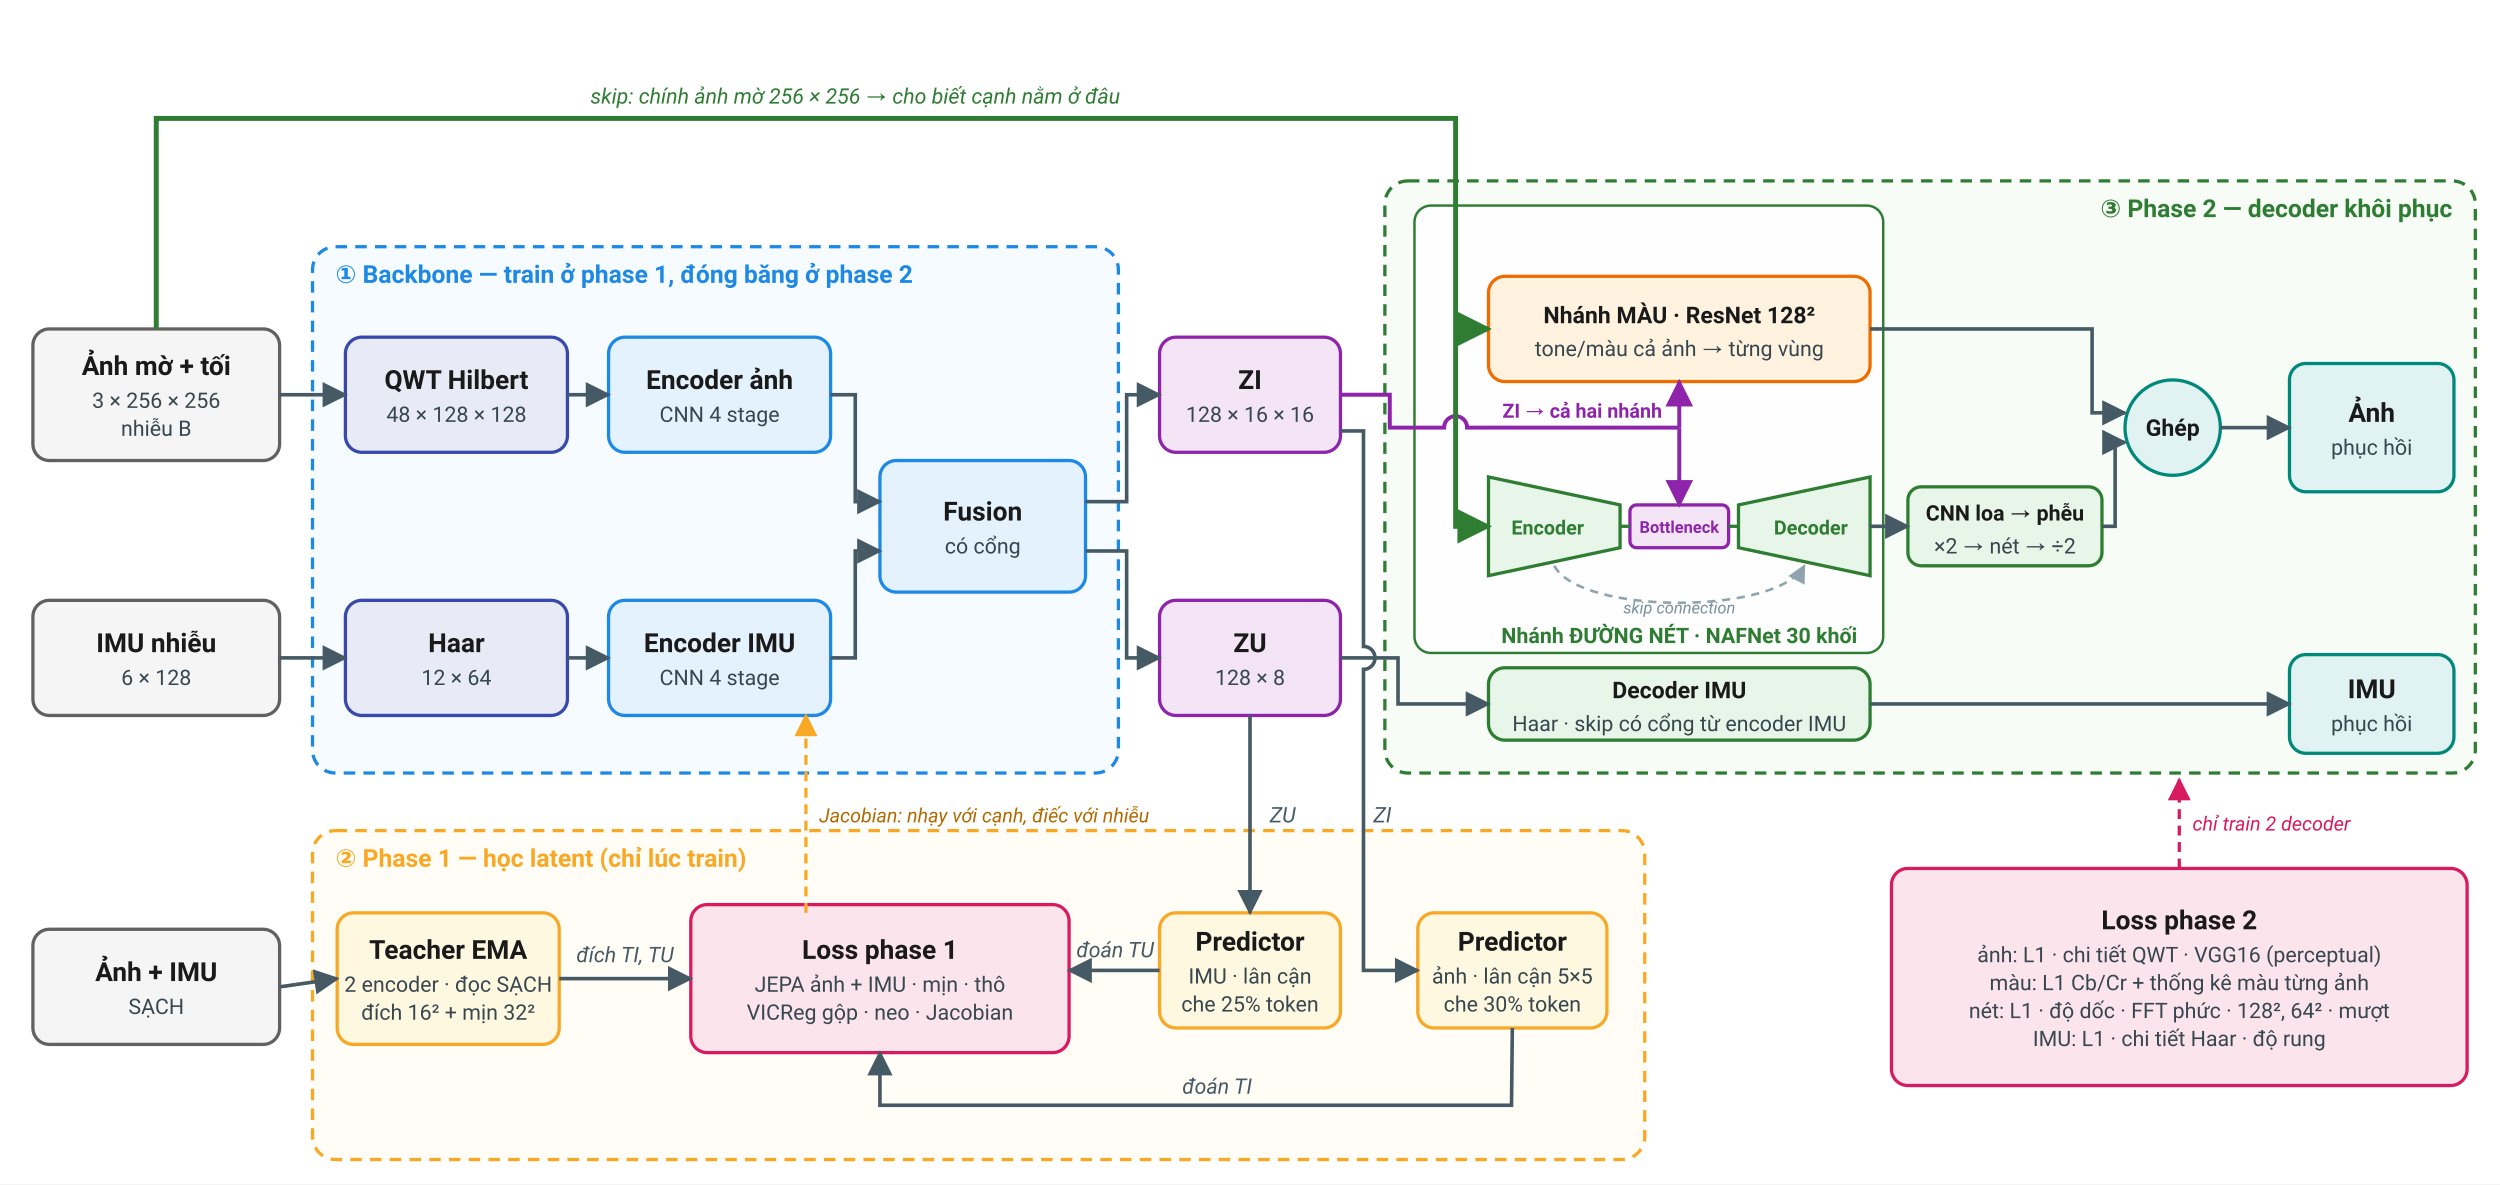
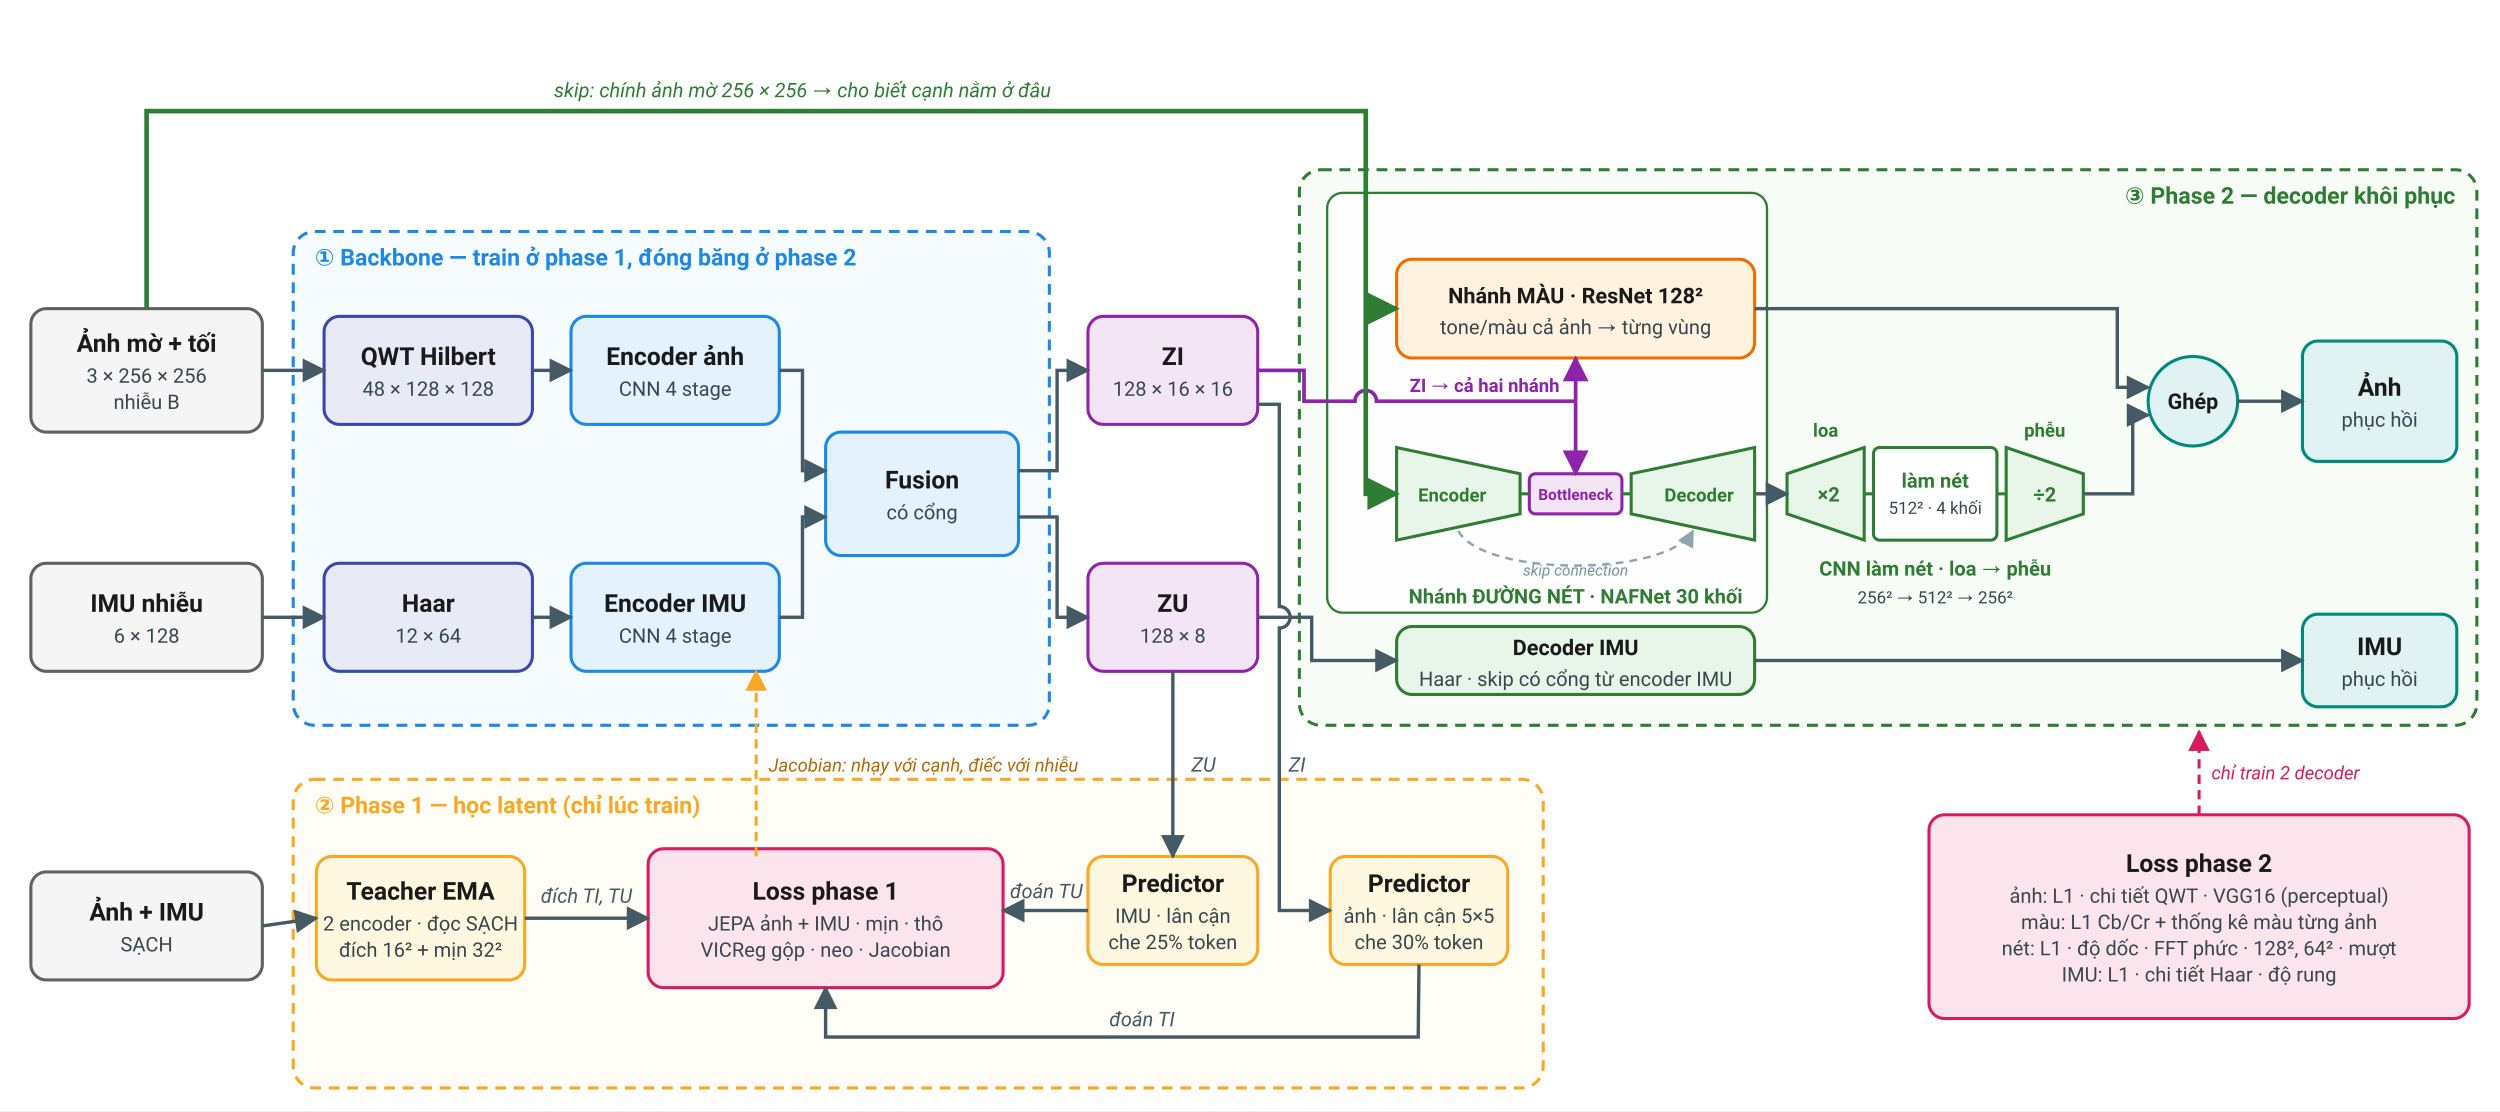
- <svg xmlns="http://www.w3.org/2000/svg" viewBox="0 0 1520 720" width="1520" height="720" font-family="Segoe UI, Roboto, 'Noto Sans', Helvetica, Arial, sans-serif">
+ <svg xmlns="http://www.w3.org/2000/svg" viewBox="0 0 1620 720" width="1620" height="720" font-family="Segoe UI, Roboto, 'Noto Sans', Helvetica, Arial, sans-serif">
  <defs>
    <marker id="ah" viewBox="0 0 10 10" refX="9" refY="5" markerWidth="7" markerHeight="7" orient="auto-start-reverse">
      <path d="M0,0 L10,5 L0,10 z" fill="#455A64" />
    </marker>
    <marker id="ah-2E7D32" viewBox="0 0 10 10" refX="9" refY="5" markerWidth="7" markerHeight="7" orient="auto-start-reverse">
      <path d="M0,0 L10,5 L0,10 z" fill="#2E7D32" />
    </marker>
    <marker id="ah-EF6C00" viewBox="0 0 10 10" refX="9" refY="5" markerWidth="7" markerHeight="7" orient="auto-start-reverse">
      <path d="M0,0 L10,5 L0,10 z" fill="#EF6C00" />
    </marker>
    <marker id="ah-F9A825" viewBox="0 0 10 10" refX="9" refY="5" markerWidth="7" markerHeight="7" orient="auto-start-reverse">
      <path d="M0,0 L10,5 L0,10 z" fill="#F9A825" />
    </marker>
    <marker id="ah-90A4AE" viewBox="0 0 10 10" refX="9" refY="5" markerWidth="7" markerHeight="7" orient="auto-start-reverse">
      <path d="M0,0 L10,5 L0,10 z" fill="#90A4AE" />
    </marker>
    <marker id="ah-1E88E5" viewBox="0 0 10 10" refX="9" refY="5" markerWidth="7" markerHeight="7" orient="auto-start-reverse">
      <path d="M0,0 L10,5 L0,10 z" fill="#1E88E5" />
    </marker>
    <marker id="ah-8E24AA" viewBox="0 0 10 10" refX="9" refY="5" markerWidth="7" markerHeight="7" orient="auto-start-reverse">
      <path d="M0,0 L10,5 L0,10 z" fill="#8E24AA" />
    </marker>
    <marker id="ah-D81B60" viewBox="0 0 10 10" refX="9" refY="5" markerWidth="7" markerHeight="7" orient="auto-start-reverse">
      <path d="M0,0 L10,5 L0,10 z" fill="#D81B60" />
    </marker>
  </defs>
-   <rect width="1520" height="720" fill="#FFFFFF" />
+   <rect width="1620" height="720" fill="#FFFFFF" />
  <rect x="190" y="150" width="490" height="320" rx="14" fill="#E3F2FD" fill-opacity="0.35" stroke="#1E88E5" stroke-width="2" stroke-dasharray="7 5" />
  <text x="204" y="172" font-size="15" font-weight="bold" fill="#1E88E5" text-anchor="start">① Backbone — train ở phase 1, đóng băng ở phase 2</text>
-   <rect x="842" y="110" width="663" height="360" rx="14" fill="#E8F5E9" fill-opacity="0.35" stroke="#2E7D32" stroke-width="2" stroke-dasharray="7 5" />
-   <text x="1491" y="132" font-size="15" font-weight="bold" fill="#2E7D32" text-anchor="end">③ Phase 2 — decoder khôi phục</text>
+   <rect x="842" y="110" width="763" height="360" rx="14" fill="#E8F5E9" fill-opacity="0.35" stroke="#2E7D32" stroke-width="2" stroke-dasharray="7 5" />
+   <text x="1591" y="132" font-size="15" font-weight="bold" fill="#2E7D32" text-anchor="end">③ Phase 2 — decoder khôi phục</text>
  <rect x="190" y="505" width="810" height="200" rx="14" fill="#FFF8E1" fill-opacity="0.35" stroke="#F9A825" stroke-width="2" stroke-dasharray="7 5" />
  <text x="204" y="527" font-size="15" font-weight="bold" fill="#F9A825" text-anchor="start">② Phase 1 — học latent (chỉ lúc train)</text>
  <rect x="20" y="200" width="150" height="80" rx="10" fill="#F5F5F5" stroke="#616161" stroke-width="2" />
  <text x="95.0" y="228.0" font-size="16" font-weight="bold" fill="#1A1A1A" text-anchor="middle">Ảnh mờ + tối</text>
  <text x="95.0" y="248.0" font-size="13" font-weight="normal" fill="#37474F" text-anchor="middle">3 × 256 × 256</text>
  <text x="95.0" y="265.0" font-size="13" font-weight="normal" fill="#37474F" text-anchor="middle">nhiễu B</text>
  <rect x="20" y="365" width="150" height="70" rx="10" fill="#F5F5F5" stroke="#616161" stroke-width="2" />
  <text x="95.0" y="396.5" font-size="16" font-weight="bold" fill="#1A1A1A" text-anchor="middle">IMU nhiễu</text>
  <text x="95.0" y="416.5" font-size="13" font-weight="normal" fill="#37474F" text-anchor="middle">6 × 128</text>
  <rect x="210" y="205" width="135" height="70" rx="10" fill="#E8EAF6" stroke="#3949AB" stroke-width="2" />
  <text x="277.5" y="236.5" font-size="16" font-weight="bold" fill="#1A1A1A" text-anchor="middle">QWT Hilbert</text>
  <text x="277.5" y="256.5" font-size="13" font-weight="normal" fill="#37474F" text-anchor="middle">48 × 128 × 128</text>
  <rect x="210" y="365" width="135" height="70" rx="10" fill="#E8EAF6" stroke="#3949AB" stroke-width="2" />
  <text x="277.5" y="396.5" font-size="16" font-weight="bold" fill="#1A1A1A" text-anchor="middle">Haar</text>
  <text x="277.5" y="416.5" font-size="13" font-weight="normal" fill="#37474F" text-anchor="middle">12 × 64</text>
  <rect x="370" y="205" width="135" height="70" rx="10" fill="#E3F2FD" stroke="#1E88E5" stroke-width="2" />
  <text x="437.5" y="236.5" font-size="16" font-weight="bold" fill="#1A1A1A" text-anchor="middle">Encoder ảnh</text>
  <text x="437.5" y="256.5" font-size="13" font-weight="normal" fill="#37474F" text-anchor="middle">CNN 4 stage</text>
  <rect x="370" y="365" width="135" height="70" rx="10" fill="#E3F2FD" stroke="#1E88E5" stroke-width="2" />
  <text x="437.5" y="396.5" font-size="16" font-weight="bold" fill="#1A1A1A" text-anchor="middle">Encoder IMU</text>
  <text x="437.5" y="416.5" font-size="13" font-weight="normal" fill="#37474F" text-anchor="middle">CNN 4 stage</text>
  <rect x="535" y="280" width="125" height="80" rx="10" fill="#E3F2FD" stroke="#1E88E5" stroke-width="2" />
  <text x="597.5" y="316.5" font-size="16" font-weight="bold" fill="#1A1A1A" text-anchor="middle">Fusion</text>
  <text x="597.5" y="336.5" font-size="13" font-weight="normal" fill="#37474F" text-anchor="middle">có cổng</text>
  <rect x="705" y="205" width="110" height="70" rx="10" fill="#F3E5F5" stroke="#8E24AA" stroke-width="2" />
  <text x="760.0" y="236.5" font-size="16" font-weight="bold" fill="#1A1A1A" text-anchor="middle">ZI</text>
  <text x="760.0" y="256.5" font-size="13" font-weight="normal" fill="#37474F" text-anchor="middle">128 × 16 × 16</text>
  <rect x="705" y="365" width="110" height="70" rx="10" fill="#F3E5F5" stroke="#8E24AA" stroke-width="2" />
  <text x="760.0" y="396.5" font-size="16" font-weight="bold" fill="#1A1A1A" text-anchor="middle">ZU</text>
  <text x="760.0" y="416.5" font-size="13" font-weight="normal" fill="#37474F" text-anchor="middle">128 × 8</text>
  <rect x="860" y="125" width="285" height="272" rx="10" fill="#FFFFFF" fill-opacity="0.7" stroke="#2E7D32" stroke-width="1.5" />
  <rect x="905" y="168" width="232" height="64" rx="10" fill="#FFF3E0" stroke="#EF6C00" stroke-width="2" />
  <text x="1021.0" y="196.5" font-size="14" font-weight="bold" fill="#1A1A1A" text-anchor="middle">Nhánh MÀU · ResNet 128²</text>
  <text x="1021.0" y="216.5" font-size="13" font-weight="normal" fill="#37474F" text-anchor="middle">tone/màu cả ảnh → từng vùng</text>
  <polygon points="905,290 985,307 985,333 905,350" fill="#E8F5E9" stroke="#2E7D32" stroke-width="2" />
  <polygon points="1057,307 1137,290 1137,350 1057,333" fill="#E8F5E9" stroke="#2E7D32" stroke-width="2" />
  <rect x="991" y="307" width="60" height="26" rx="4" fill="#F3E5F5" stroke="#8E24AA" stroke-width="2" />
  <text x="941" y="325" font-size="12" font-weight="bold" fill="#2E7D32" text-anchor="middle">Encoder</text>
  <text x="1101" y="325" font-size="12" font-weight="bold" fill="#2E7D32" text-anchor="middle">Decoder</text>
  <text x="1021" y="324" font-size="10" font-weight="bold" fill="#8E24AA" text-anchor="middle">Bottleneck</text>
  <path d="M 985 320 L 991 320" stroke="#2E7D32" stroke-width="2" />
  <path d="M 1051 320 L 1057 320" stroke="#2E7D32" stroke-width="2" />
  <path d="M 945 344 C 961 374, 1081 374, 1097 344" fill="none" stroke="#90A4AE" stroke-width="1.6" stroke-dasharray="5 4" marker-end="url(#ah-90A4AE)" />
  <text x="1021" y="373" font-size="10" font-weight="normal" fill="#78909C" text-anchor="middle" font-style="italic">skip connection</text>
  <text x="1021" y="391" font-size="13" font-weight="bold" fill="#2E7D32" text-anchor="middle">Nhánh ĐƯỜNG NÉT · NAFNet 30 khối</text>
-   <rect x="1160" y="296" width="118" height="48" rx="8" fill="#E8F5E9" stroke="#2E7D32" stroke-width="2" />
-   <text x="1219.0" y="316.5" font-size="13" font-weight="bold" fill="#1A1A1A" text-anchor="middle">CNN loa → phễu</text>
-   <text x="1219.0" y="336.5" font-size="13" font-weight="normal" fill="#37474F" text-anchor="middle">×2 → nét → ÷2</text>
-   <rect x="1292" y="231" width="58" height="58" rx="29" fill="#E0F2F1" stroke="#00897B" stroke-width="2" />
-   <text x="1321.0" y="265.0" font-size="14" font-weight="bold" fill="#1A1A1A" text-anchor="middle">Ghép</text>
-   <rect x="1392" y="221" width="100" height="78" rx="10" fill="#E0F2F1" stroke="#00897B" stroke-width="2" />
-   <text x="1442.0" y="256.5" font-size="16" font-weight="bold" fill="#1A1A1A" text-anchor="middle">Ảnh</text>
-   <text x="1442.0" y="276.5" font-size="13" font-weight="normal" fill="#37474F" text-anchor="middle">phục hồi</text>
+   <polygon points="1158,307 1208,290 1208,350 1158,333" fill="#E8F5E9" stroke="#2E7D32" stroke-width="2" />
+   <rect x="1214" y="290" width="80" height="60" rx="4" fill="#FFFFFF" stroke="#2E7D32" stroke-width="2" />
+   <polygon points="1300,290 1350,307 1350,333 1300,350" fill="#E8F5E9" stroke="#2E7D32" stroke-width="2" />
+   <path d="M 1208 320 L 1214 320" stroke="#2E7D32" stroke-width="2" />
+   <path d="M 1294 320 L 1300 320" stroke="#2E7D32" stroke-width="2" />
+   <text x="1185" y="325" font-size="13" font-weight="bold" fill="#2E7D32" text-anchor="middle">×2</text>
+   <text x="1254" y="316" font-size="13" font-weight="bold" fill="#2E7D32" text-anchor="middle">làm nét</text>
+   <text x="1254" y="333" font-size="11" font-weight="normal" fill="#37474F" text-anchor="middle">512² · 4 khối</text>
+   <text x="1325" y="325" font-size="13" font-weight="bold" fill="#2E7D32" text-anchor="middle">÷2</text>
+   <text x="1183" y="283" font-size="12" font-weight="bold" fill="#2E7D32" text-anchor="middle">loa</text>
+   <text x="1325" y="283" font-size="12" font-weight="bold" fill="#2E7D32" text-anchor="middle">phễu</text>
+   <text x="1254" y="373" font-size="13" font-weight="bold" fill="#2E7D32" text-anchor="middle">CNN làm nét · loa → phễu</text>
+   <text x="1254" y="391" font-size="11" font-weight="normal" fill="#37474F" text-anchor="middle">256² → 512² → 256²</text>
+   <rect x="1392" y="231" width="58" height="58" rx="29" fill="#E0F2F1" stroke="#00897B" stroke-width="2" />
+   <text x="1421.0" y="265.0" font-size="14" font-weight="bold" fill="#1A1A1A" text-anchor="middle">Ghép</text>
+   <rect x="1492" y="221" width="100" height="78" rx="10" fill="#E0F2F1" stroke="#00897B" stroke-width="2" />
+   <text x="1542.0" y="256.5" font-size="16" font-weight="bold" fill="#1A1A1A" text-anchor="middle">Ảnh</text>
+   <text x="1542.0" y="276.5" font-size="13" font-weight="normal" fill="#37474F" text-anchor="middle">phục hồi</text>
  <rect x="905" y="406" width="232" height="44" rx="10" fill="#E8F5E9" stroke="#2E7D32" stroke-width="2" />
  <text x="1021.0" y="424.5" font-size="14" font-weight="bold" fill="#1A1A1A" text-anchor="middle">Decoder IMU</text>
  <text x="1021.0" y="444.5" font-size="13" font-weight="normal" fill="#37474F" text-anchor="middle">Haar · skip có cổng từ encoder IMU</text>
-   <rect x="1392" y="398" width="100" height="60" rx="10" fill="#E0F2F1" stroke="#00897B" stroke-width="2" />
-   <text x="1442.0" y="424.5" font-size="16" font-weight="bold" fill="#1A1A1A" text-anchor="middle">IMU</text>
-   <text x="1442.0" y="444.5" font-size="13" font-weight="normal" fill="#37474F" text-anchor="middle">phục hồi</text>
+   <rect x="1492" y="398" width="100" height="60" rx="10" fill="#E0F2F1" stroke="#00897B" stroke-width="2" />
+   <text x="1542.0" y="424.5" font-size="16" font-weight="bold" fill="#1A1A1A" text-anchor="middle">IMU</text>
+   <text x="1542.0" y="444.5" font-size="13" font-weight="normal" fill="#37474F" text-anchor="middle">phục hồi</text>
  <rect x="20" y="565" width="150" height="70" rx="10" fill="#F5F5F5" stroke="#616161" stroke-width="2" />
  <text x="95.0" y="596.5" font-size="16" font-weight="bold" fill="#1A1A1A" text-anchor="middle">Ảnh + IMU</text>
  <text x="95.0" y="616.5" font-size="13" font-weight="normal" fill="#37474F" text-anchor="middle">SẠCH</text>
  <rect x="205" y="555" width="135" height="80" rx="10" fill="#FFF8E1" stroke="#F9A825" stroke-width="2" />
  <text x="272.5" y="583.0" font-size="16" font-weight="bold" fill="#1A1A1A" text-anchor="middle">Teacher EMA</text>
  <text x="272.5" y="603.0" font-size="13" font-weight="normal" fill="#37474F" text-anchor="middle">2 encoder · đọc SẠCH</text>
  <text x="272.5" y="620.0" font-size="13" font-weight="normal" fill="#37474F" text-anchor="middle">đích 16² + mịn 32²</text>
  <rect x="420" y="550" width="230" height="90" rx="10" fill="#FCE4EC" stroke="#D81B60" stroke-width="2" />
  <text x="535.0" y="583.0" font-size="16" font-weight="bold" fill="#1A1A1A" text-anchor="middle">Loss phase 1</text>
  <text x="535.0" y="603.0" font-size="13" font-weight="normal" fill="#37474F" text-anchor="middle">JEPA ảnh + IMU · mịn · thô</text>
  <text x="535.0" y="620.0" font-size="13" font-weight="normal" fill="#37474F" text-anchor="middle">VICReg gộp · neo · Jacobian</text>
  <rect x="705" y="555" width="110" height="70" rx="10" fill="#FFF8E1" stroke="#F9A825" stroke-width="2" />
  <text x="760.0" y="578.0" font-size="16" font-weight="bold" fill="#1A1A1A" text-anchor="middle">Predictor</text>
  <text x="760.0" y="598.0" font-size="13" font-weight="normal" fill="#37474F" text-anchor="middle">IMU · lân cận</text>
  <text x="760.0" y="615.0" font-size="13" font-weight="normal" fill="#37474F" text-anchor="middle">che 25% token</text>
  <rect x="862" y="555" width="115" height="70" rx="10" fill="#FFF8E1" stroke="#F9A825" stroke-width="2" />
  <text x="919.5" y="578.0" font-size="16" font-weight="bold" fill="#1A1A1A" text-anchor="middle">Predictor</text>
  <text x="919.5" y="598.0" font-size="13" font-weight="normal" fill="#37474F" text-anchor="middle">ảnh · lân cận 5×5</text>
  <text x="919.5" y="615.0" font-size="13" font-weight="normal" fill="#37474F" text-anchor="middle">che 30% token</text>
  <path d="M 170 240.0 L 210 240.0" fill="none" stroke="#455A64" stroke-width="2.2" marker-end="url(#ah)" />
  <path d="M 170 400.0 L 210 400.0" fill="none" stroke="#455A64" stroke-width="2.2" marker-end="url(#ah)" />
  <path d="M 345 240.0 L 370 240.0" fill="none" stroke="#455A64" stroke-width="2.2" marker-end="url(#ah)" />
  <path d="M 345 400.0 L 370 400.0" fill="none" stroke="#455A64" stroke-width="2.2" marker-end="url(#ah)" />
  <path d="M 505 240.0 L 520 240 L 520 305 L 535 305" fill="none" stroke="#455A64" stroke-width="2.2" marker-end="url(#ah)" />
  <path d="M 505 400.0 L 520 400 L 520 335 L 535 335" fill="none" stroke="#455A64" stroke-width="2.2" marker-end="url(#ah)" />
  <path d="M 660 305 L 685 305 L 685 240 L 705 240" fill="none" stroke="#455A64" stroke-width="2.2" marker-end="url(#ah)" />
  <path d="M 660 335 L 685 335 L 685 400 L 705 400" fill="none" stroke="#455A64" stroke-width="2.2" marker-end="url(#ah)" />
  <path d="M 815 240 L 845 240 L 845 260 L 878 260 A 7 7 0 0 1 892 260 L 1021 260" fill="none" stroke="#8E24AA" stroke-width="2.4" />
  <path d="M 1021 260 L 1021 232" fill="none" stroke="#8E24AA" stroke-width="2.4" marker-end="url(#ah-8E24AA)" />
  <path d="M 1021 260 L 1021 307" fill="none" stroke="#8E24AA" stroke-width="2.4" marker-end="url(#ah-8E24AA)" />
  <text x="962" y="254" font-size="12" font-weight="bold" fill="#8E24AA" text-anchor="middle">ZI → cả hai nhánh</text>
  <path d="M 95 200 L 95 72 L 885 72 L 885 320 L 905 320" fill="none" stroke="#2E7D32" stroke-width="3" marker-end="url(#ah-2E7D32)" />
  <text x="520" y="63" font-size="13" font-weight="normal" fill="#2E7D32" text-anchor="middle" font-style="italic">skip: chính ảnh mờ 256 × 256 → cho biết cạnh nằm ở đâu</text>
  <path d="M 885 200 L 905 200" fill="none" stroke="#2E7D32" stroke-width="3" marker-end="url(#ah-2E7D32)" />
-   <path d="M 1137 200.0 L 1272 200 L 1272 251 L 1292 251" fill="none" stroke="#455A64" stroke-width="2.2" marker-end="url(#ah)" />
-   <path d="M 1137 320.0 L 1160 320.0" fill="none" stroke="#455A64" stroke-width="2.2" marker-end="url(#ah)" />
-   <path d="M 1278 320.0 L 1286 320 L 1286 269 L 1292 269" fill="none" stroke="#455A64" stroke-width="2.2" marker-end="url(#ah)" />
-   <path d="M 1350 260.0 L 1392 260.0" fill="none" stroke="#455A64" stroke-width="2.2" marker-end="url(#ah)" />
+   <path d="M 1137 200.0 L 1372 200 L 1372 251 L 1392 251" fill="none" stroke="#455A64" stroke-width="2.2" marker-end="url(#ah)" />
+   <path d="M 1137 320.0 L 1158 320.0" fill="none" stroke="#455A64" stroke-width="2.2" marker-end="url(#ah)" />
+   <path d="M 1350 320.0 L 1382 320 L 1382 269 L 1392 269" fill="none" stroke="#455A64" stroke-width="2.2" marker-end="url(#ah)" />
+   <path d="M 1450 260.0 L 1492 260.0" fill="none" stroke="#455A64" stroke-width="2.2" marker-end="url(#ah)" />
  <path d="M 815 400.0 L 850 400 L 850 428 L 905 428" fill="none" stroke="#455A64" stroke-width="2.2" marker-end="url(#ah)" />
-   <path d="M 1137 428.0 L 1392 428.0" fill="none" stroke="#455A64" stroke-width="2.2" marker-end="url(#ah)" />
+   <path d="M 1137 428.0 L 1492 428.0" fill="none" stroke="#455A64" stroke-width="2.2" marker-end="url(#ah)" />
  <path d="M 170 600.0 L 205 595.0" fill="none" stroke="#455A64" stroke-width="2.2" marker-end="url(#ah)" />
  <path d="M 340 595.0 L 420 595" fill="none" stroke="#455A64" stroke-width="2.2" marker-end="url(#ah)" />
  <text x="380" y="585" font-size="13" font-weight="normal" fill="#455A64" text-anchor="middle" font-style="italic">đích TI, TU</text>
  <path d="M 760.0 435 L 760.0 555" fill="none" stroke="#455A64" stroke-width="2.2" marker-end="url(#ah)" />
  <text x="772" y="500" font-size="13" font-weight="normal" fill="#455A64" text-anchor="start" font-style="italic">ZU</text>
  <path d="M 815 262 L 829 262 L 829 393 A 7 7 0 0 1 829 407 L 829 590 L 862 590" fill="none" stroke="#455A64" stroke-width="2.2" marker-end="url(#ah)" />
  <text x="835" y="500" font-size="13" font-weight="normal" fill="#455A64" text-anchor="start" font-style="italic">ZI</text>
  <path d="M 705 590.0 L 650 590" fill="none" stroke="#455A64" stroke-width="2.2" marker-end="url(#ah)" />
  <text x="678" y="582" font-size="13" font-weight="normal" fill="#455A64" text-anchor="middle" font-style="italic">đoán TU</text>
  <path d="M 919.5 625 L 919 672 L 535 672 L 535 640" fill="none" stroke="#455A64" stroke-width="2.2" marker-end="url(#ah)" />
  <text x="740" y="665" font-size="13" font-weight="normal" fill="#455A64" text-anchor="middle" font-style="italic">đoán TI</text>
  <path d="M 490 555 L 490 435" fill="none" stroke="#F9A825" stroke-width="2" stroke-dasharray="6 4" marker-end="url(#ah-F9A825)" />
  <text x="498" y="500" font-size="12" font-weight="normal" fill="#B26A00" text-anchor="start" font-style="italic">Jacobian: nhạy với cạnh, điếc với nhiễu</text>
-   <rect x="1150" y="528" width="350" height="132" rx="10" fill="#FCE4EC" stroke="#D81B60" stroke-width="2" />
-   <text x="1325.0" y="565.0" font-size="16" font-weight="bold" fill="#1A1A1A" text-anchor="middle">Loss phase 2</text>
-   <text x="1325.0" y="585.0" font-size="13" font-weight="normal" fill="#37474F" text-anchor="middle">ảnh: L1 · chi tiết QWT · VGG16 (perceptual)</text>
-   <text x="1325.0" y="602.0" font-size="13" font-weight="normal" fill="#37474F" text-anchor="middle">màu: L1 Cb/Cr + thống kê màu từng ảnh</text>
-   <text x="1325.0" y="619.0" font-size="13" font-weight="normal" fill="#37474F" text-anchor="middle">nét: L1 · độ dốc · FFT phức · 128², 64² · mượt</text>
-   <text x="1325.0" y="636.0" font-size="13" font-weight="normal" fill="#37474F" text-anchor="middle">IMU: L1 · chi tiết Haar · độ rung</text>
-   <path d="M 1325 528 L 1325 474" fill="none" stroke="#D81B60" stroke-width="2" stroke-dasharray="6 4" marker-end="url(#ah-D81B60)" />
-   <text x="1333" y="505" font-size="12" font-weight="normal" fill="#D81B60" text-anchor="start" font-style="italic">chỉ train 2 decoder</text>
+   <rect x="1250" y="528" width="350" height="132" rx="10" fill="#FCE4EC" stroke="#D81B60" stroke-width="2" />
+   <text x="1425.0" y="565.0" font-size="16" font-weight="bold" fill="#1A1A1A" text-anchor="middle">Loss phase 2</text>
+   <text x="1425.0" y="585.0" font-size="13" font-weight="normal" fill="#37474F" text-anchor="middle">ảnh: L1 · chi tiết QWT · VGG16 (perceptual)</text>
+   <text x="1425.0" y="602.0" font-size="13" font-weight="normal" fill="#37474F" text-anchor="middle">màu: L1 Cb/Cr + thống kê màu từng ảnh</text>
+   <text x="1425.0" y="619.0" font-size="13" font-weight="normal" fill="#37474F" text-anchor="middle">nét: L1 · độ dốc · FFT phức · 128², 64² · mượt</text>
+   <text x="1425.0" y="636.0" font-size="13" font-weight="normal" fill="#37474F" text-anchor="middle">IMU: L1 · chi tiết Haar · độ rung</text>
+   <path d="M 1425 528 L 1425 474" fill="none" stroke="#D81B60" stroke-width="2" stroke-dasharray="6 4" marker-end="url(#ah-D81B60)" />
+   <text x="1433" y="505" font-size="12" font-weight="normal" fill="#D81B60" text-anchor="start" font-style="italic">chỉ train 2 decoder</text>
</svg>
